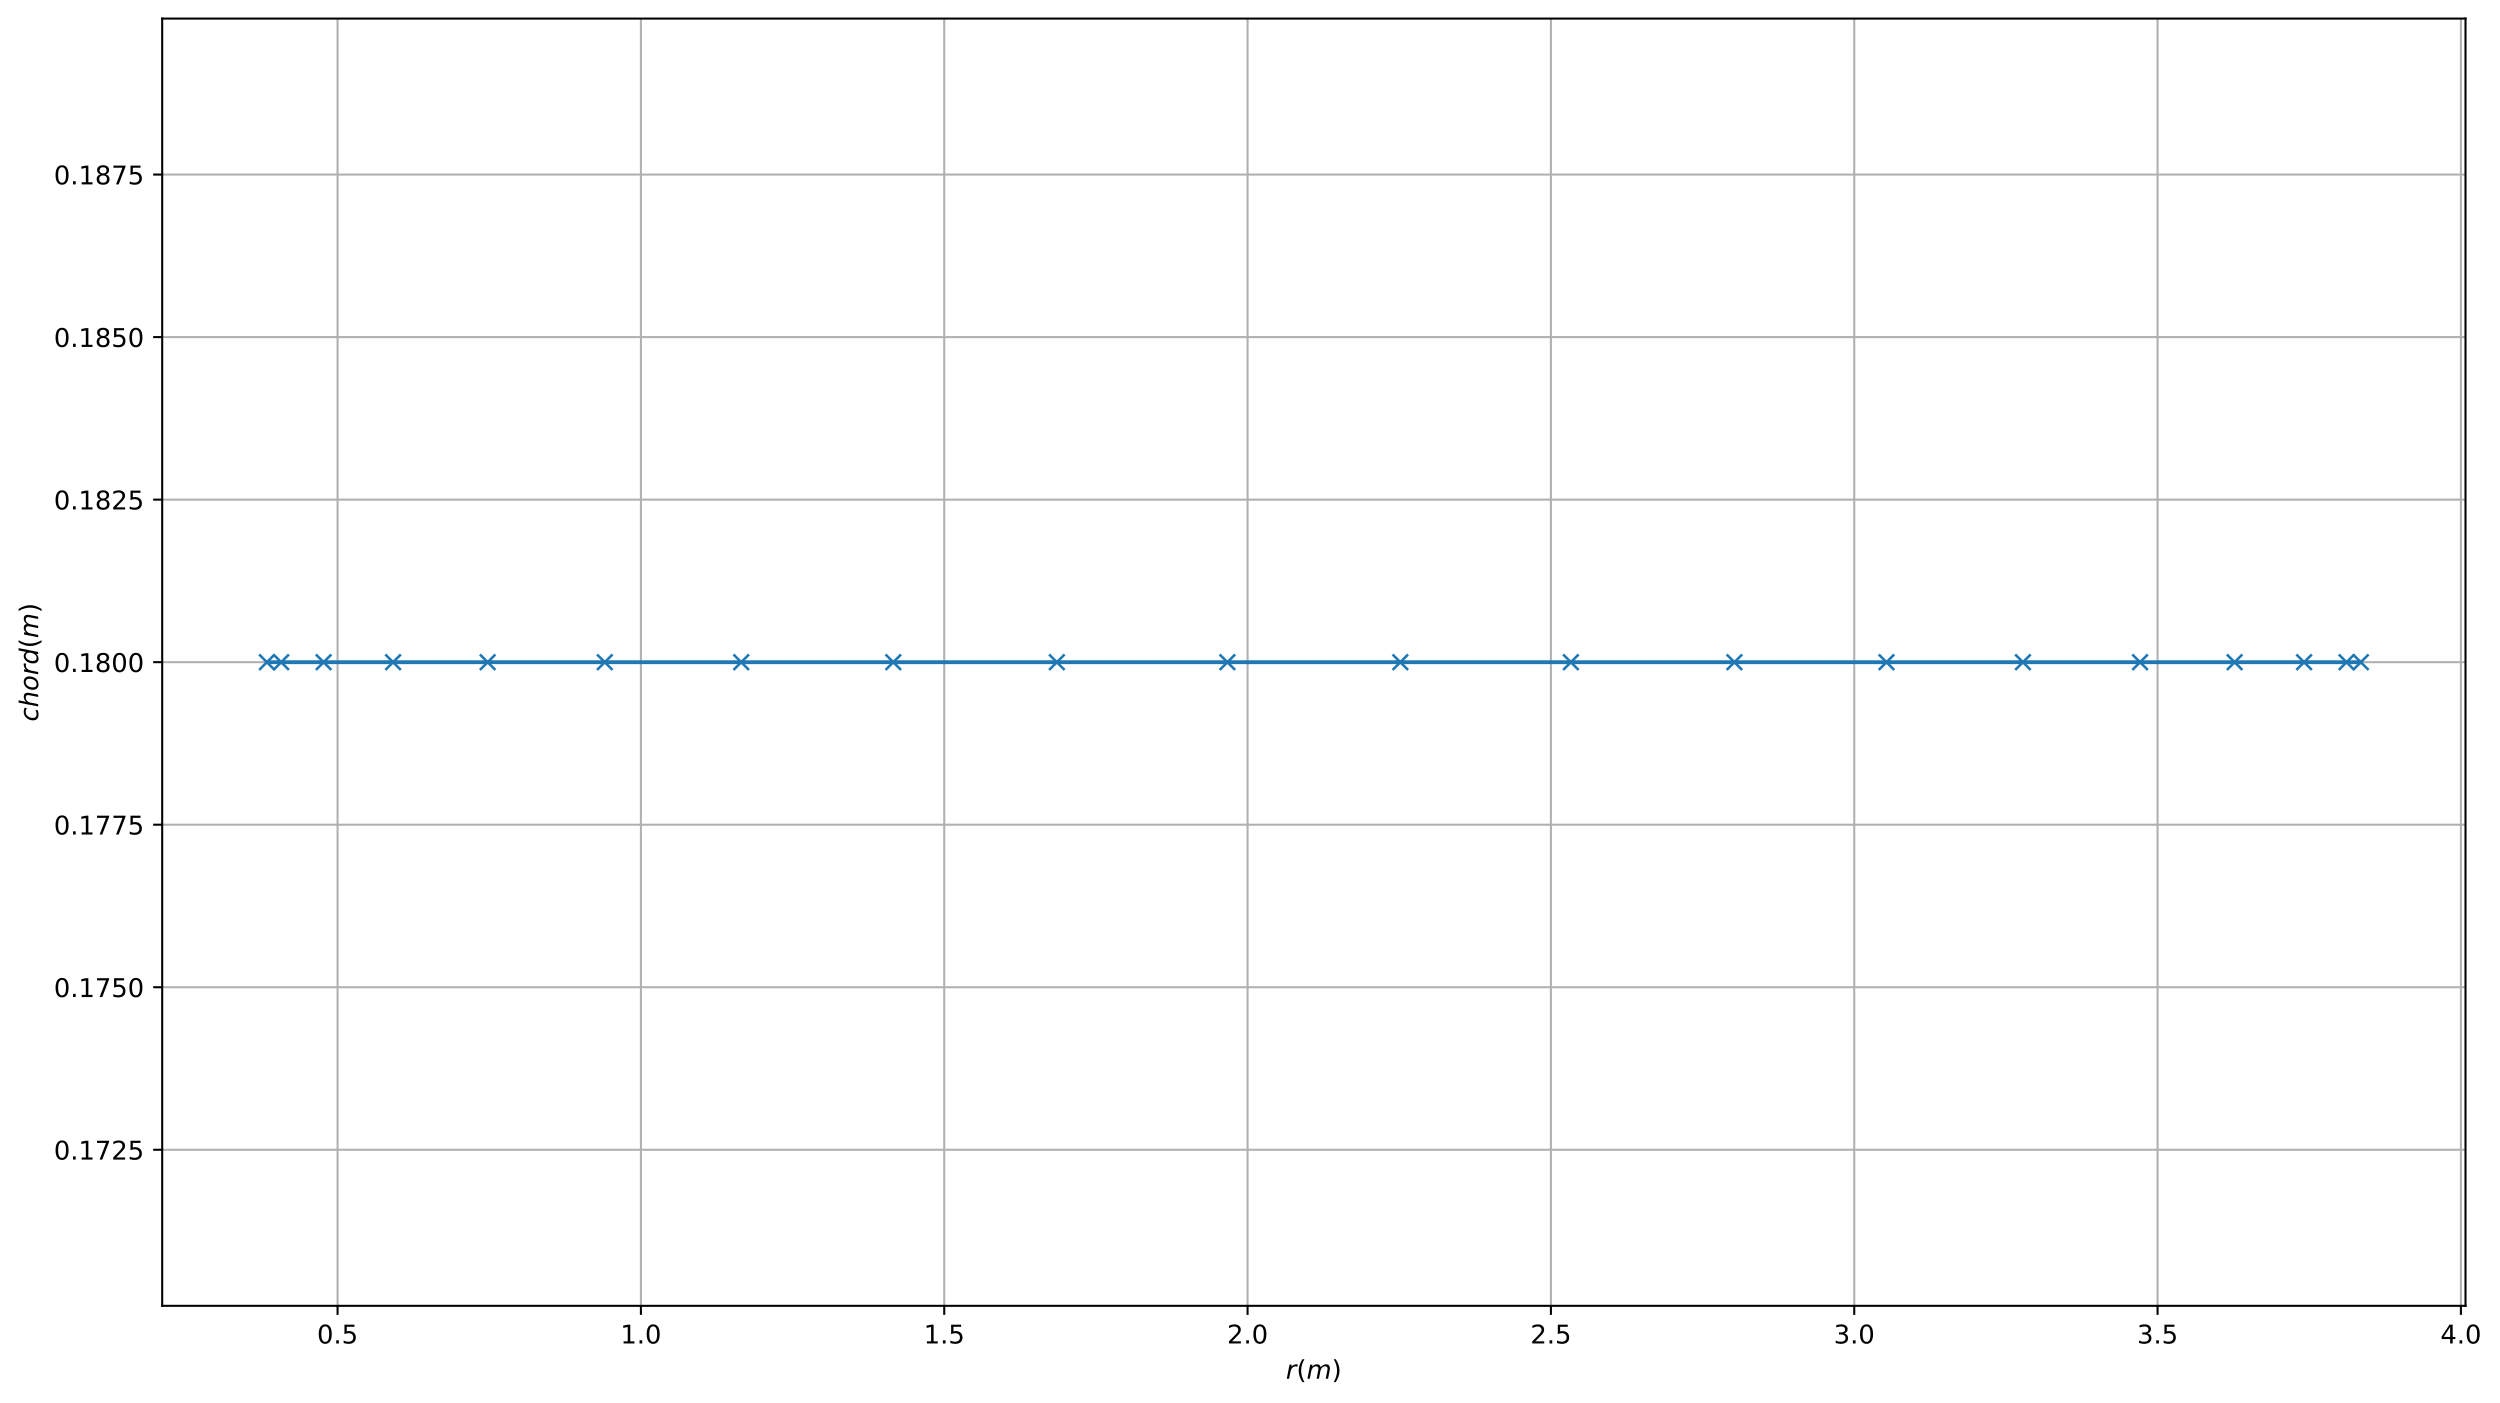
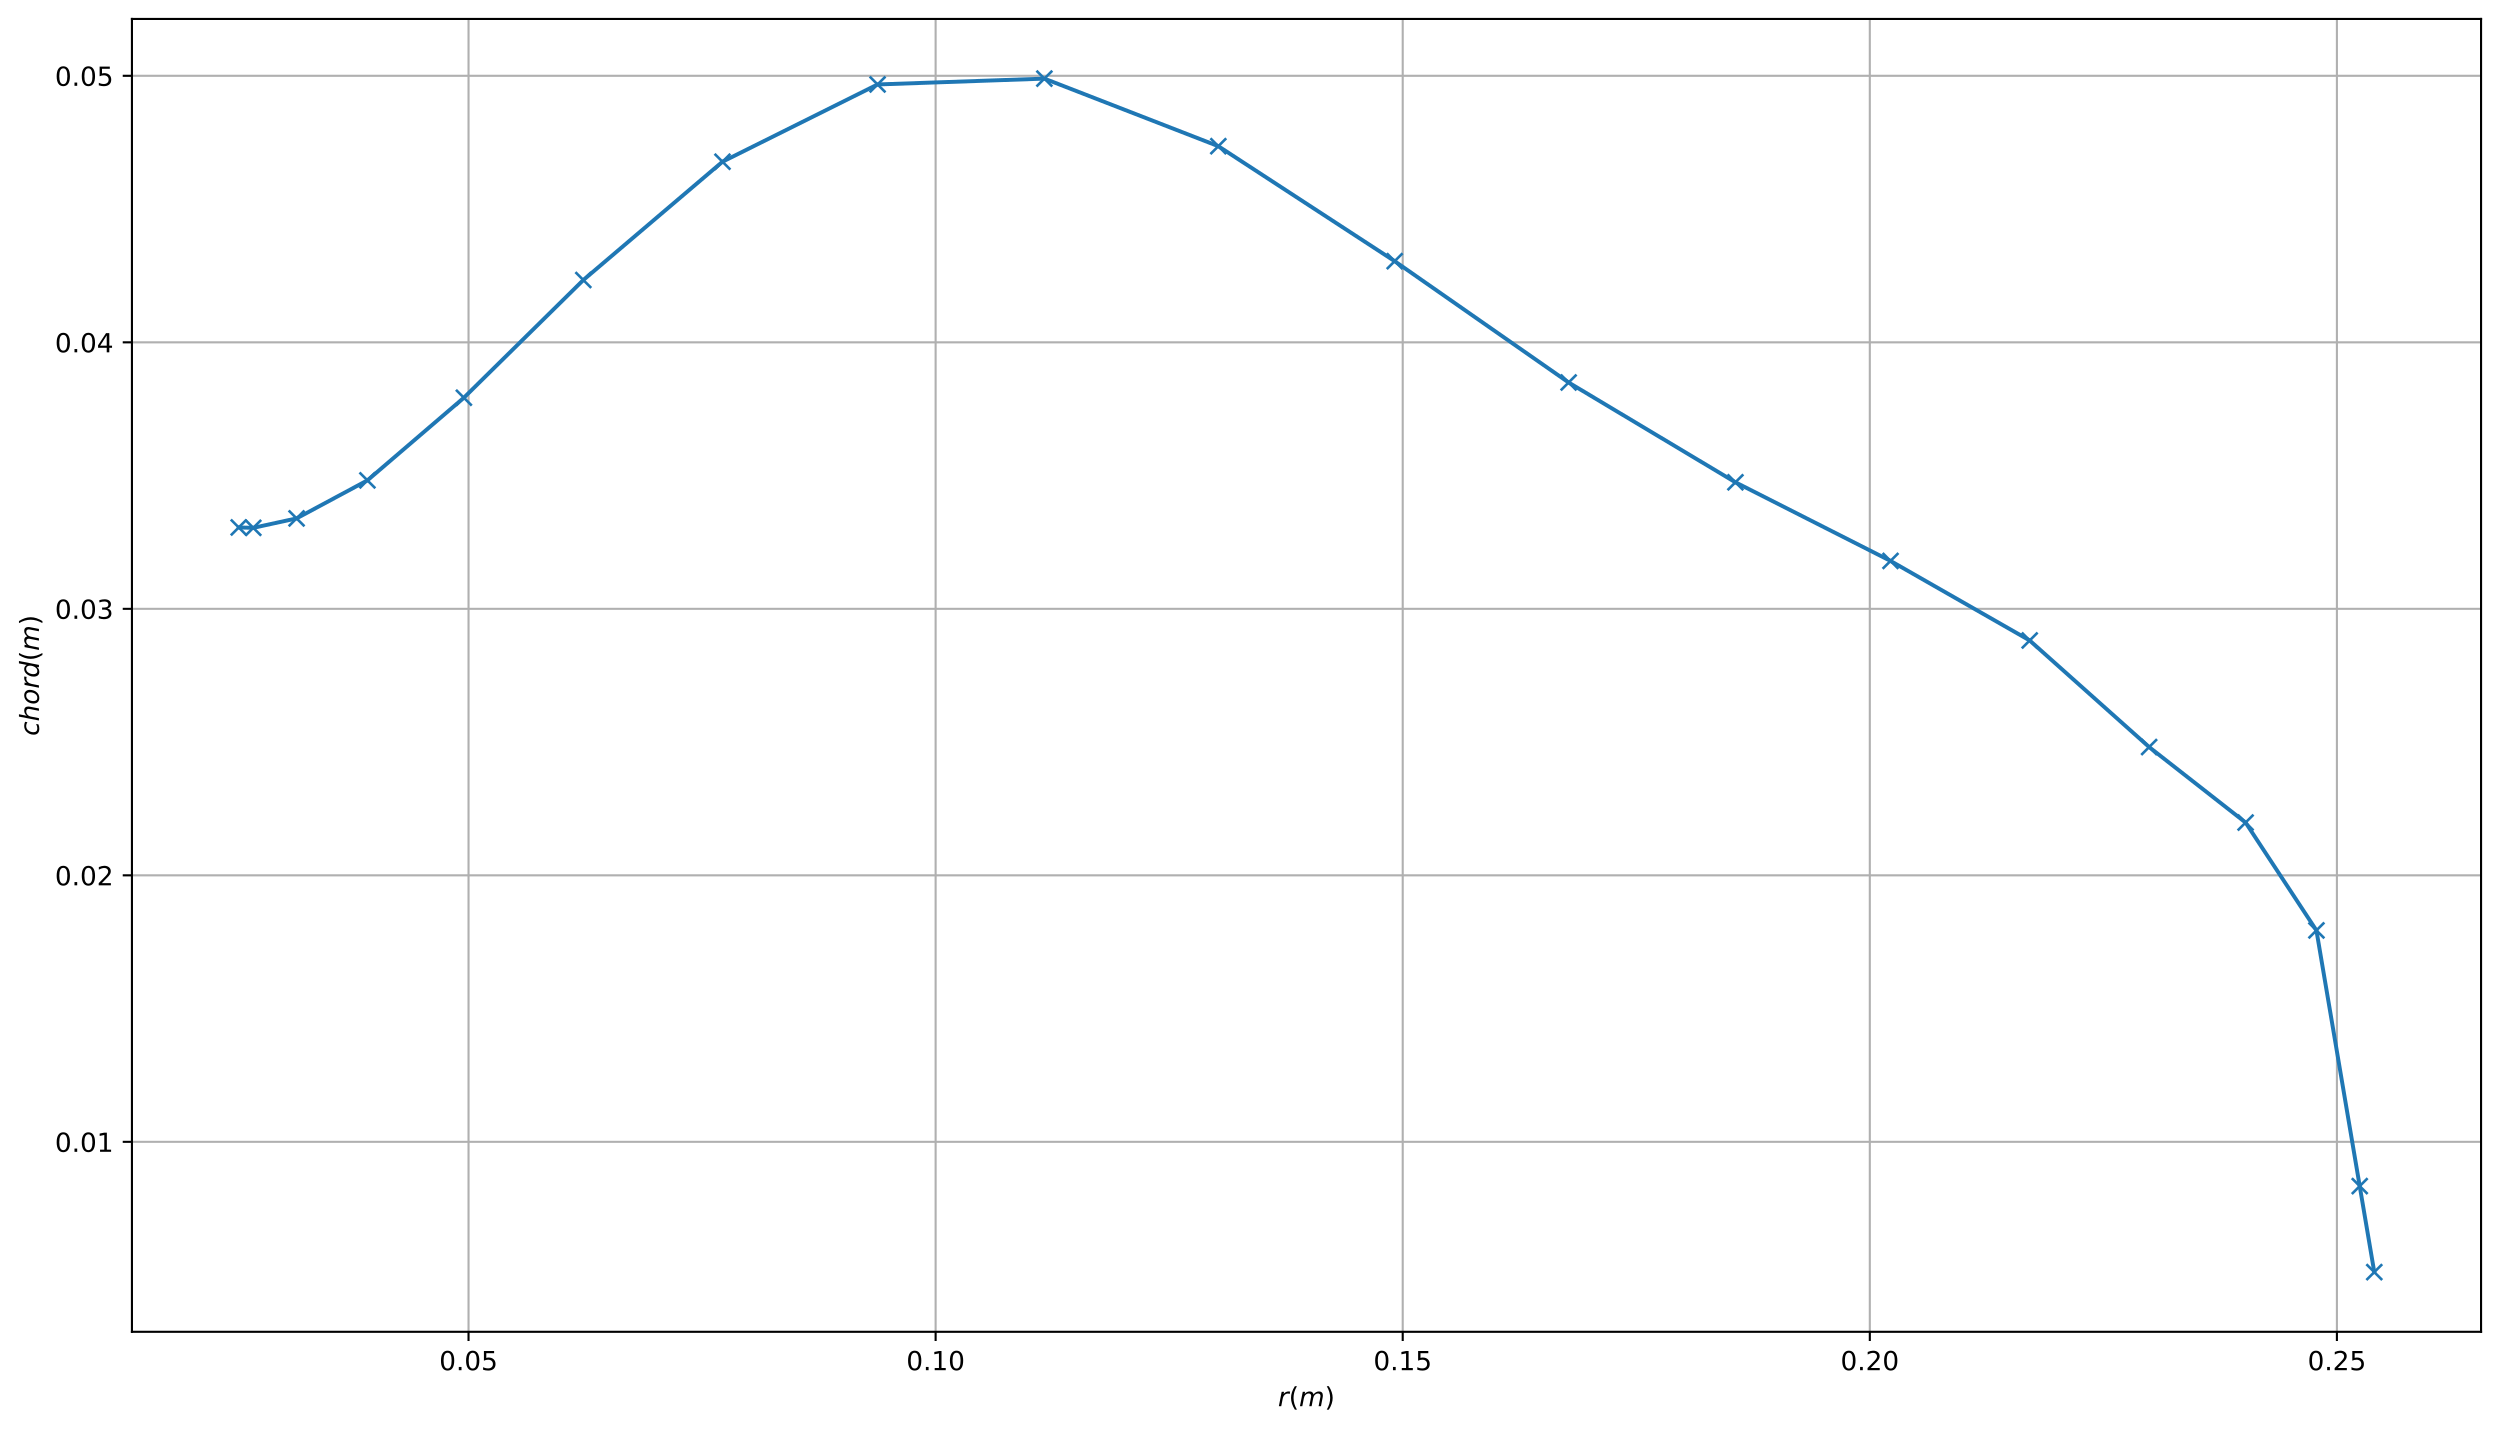
- <svg xmlns="http://www.w3.org/2000/svg" xmlns:xlink="http://www.w3.org/1999/xlink" width="969.039pt" height="543.716pt" viewBox="0 0 969.039 543.716" version="1.1">
+ <svg xmlns="http://www.w3.org/2000/svg" xmlns:xlink="http://www.w3.org/1999/xlink" width="950.144pt" height="543.716pt" viewBox="0 0 950.144 543.716" version="1.1">
  <defs>
    <style type="text/css">*{stroke-linejoin: round; stroke-linecap: butt}</style>
  </defs>
  <g id="figure_1">
    <g id="patch_1">
-       <path d="M 0 543.716  L 969.039 543.716  L 969.039 0  L 0 0  L 0 543.716  z " style="fill: none" />
+       <path d="M 0 543.716  L 950.144 543.716  L 950.144 0  L 0 0  L 0 543.716  z " style="fill: none" />
    </g>
    <g id="axes_1">
      <g id="patch_2">
-         <path d="M 62.869 506.16  L 955.669 506.16  L 955.669 7.2  L 62.869 7.2  L 62.869 506.16  z " style="fill: none" />
+         <path d="M 50.144 506.16  L 942.944 506.16  L 942.944 7.2  L 50.144 7.2  L 50.144 506.16  z " style="fill: none" />
      </g>
      <g id="matplotlib.axis_1">
        <g id="xtick_1">
          <g id="line2d_1">
-             <path d="M 130.846 506.16  L 130.846 7.2  " clip-path="url(#p8b459dd934)" style="fill: none; stroke: #b0b0b0; stroke-width: 0.8; stroke-linecap: square" />
+             <path d="M 178.067 506.16  L 178.067 7.2  " clip-path="url(#pe68f06fa20)" style="fill: none; stroke: #b0b0b0; stroke-width: 0.8; stroke-linecap: square" />
          </g>
          <g id="line2d_2">
            <defs>
-               <path id="mb1d8dfd2b3" d="M 0 0  L 0 3.5  " style="stroke: #000000; stroke-width: 0.8" />
-             </defs>
-             <g>
-               <use xlink:href="#mb1d8dfd2b3" x="130.846" y="506.16" style="stroke: #000000; stroke-width: 0.8" />
+               <path id="m389a99dc45" d="M 0 0  L 0 3.5  " style="stroke: #000000; stroke-width: 0.8" />
+             </defs>
+             <g>
+               <use xlink:href="#m389a99dc45" x="178.067" y="506.16" style="stroke: #000000; stroke-width: 0.8" />
            </g>
          </g>
          <g id="text_1">
-             <g transform="translate(122.8945 520.7584) scale(0.1 -0.1)">
+             <g transform="translate(166.9342 520.7584) scale(0.1 -0.1)">
              <defs>
                <path id="DejaVuSans-30" d="M 2034 4250  Q 1547 4250 1301 3770  Q 1056 3291 1056 2328  Q 1056 1369 1301 889  Q 1547 409 2034 409  Q 2525 409 2770 889  Q 3016 1369 3016 2328  Q 3016 3291 2770 3770  Q 2525 4250 2034 4250  z M 2034 4750  Q 2819 4750 3233 4129  Q 3647 3509 3647 2328  Q 3647 1150 3233 529  Q 2819 -91 2034 -91  Q 1250 -91 836 529  Q 422 1150 422 2328  Q 422 3509 836 4129  Q 1250 4750 2034 4750  z " transform="scale(0.015625)" />
                <path id="DejaVuSans-2e" d="M 684 794  L 1344 794  L 1344 0  L 684 0  L 684 794  z " transform="scale(0.015625)" />
                <path id="DejaVuSans-35" d="M 691 4666  L 3169 4666  L 3169 4134  L 1269 4134  L 1269 2991  Q 1406 3038 1543 3061  Q 1681 3084 1819 3084  Q 2600 3084 3056 2656  Q 3513 2228 3513 1497  Q 3513 744 3044 326  Q 2575 -91 1722 -91  Q 1428 -91 1123 -41  Q 819 9 494 109  L 494 744  Q 775 591 1075 516  Q 1375 441 1709 441  Q 2250 441 2565 725  Q 2881 1009 2881 1497  Q 2881 1984 2565 2268  Q 2250 2553 1709 2553  Q 1456 2553 1204 2497  Q 953 2441 691 2322  L 691 4666  z " transform="scale(0.015625)" />
              </defs>
              <use xlink:href="#DejaVuSans-30" />
              <use xlink:href="#DejaVuSans-2e" transform="translate(63.62305 0)" />
-               <use xlink:href="#DejaVuSans-35" transform="translate(95.41016 0)" />
+               <use xlink:href="#DejaVuSans-30" transform="translate(95.41016 0)" />
+               <use xlink:href="#DejaVuSans-35" transform="translate(159.0332 0)" />
            </g>
          </g>
        </g>
        <g id="xtick_2">
          <g id="line2d_3">
-             <path d="M 248.423 506.16  L 248.423 7.2  " clip-path="url(#p8b459dd934)" style="fill: none; stroke: #b0b0b0; stroke-width: 0.8; stroke-linecap: square" />
+             <path d="M 355.59 506.16  L 355.59 7.2  " clip-path="url(#pe68f06fa20)" style="fill: none; stroke: #b0b0b0; stroke-width: 0.8; stroke-linecap: square" />
          </g>
          <g id="line2d_4">
            <g>
-               <use xlink:href="#mb1d8dfd2b3" x="248.423" y="506.16" style="stroke: #000000; stroke-width: 0.8" />
+               <use xlink:href="#m389a99dc45" x="355.59" y="506.16" style="stroke: #000000; stroke-width: 0.8" />
            </g>
          </g>
          <g id="text_2">
-             <g transform="translate(240.4719 520.7584) scale(0.1 -0.1)">
+             <g transform="translate(344.4575 520.7584) scale(0.1 -0.1)">
              <defs>
                <path id="DejaVuSans-31" d="M 794 531  L 1825 531  L 1825 4091  L 703 3866  L 703 4441  L 1819 4666  L 2450 4666  L 2450 531  L 3481 531  L 3481 0  L 794 0  L 794 531  z " transform="scale(0.015625)" />
              </defs>
-               <use xlink:href="#DejaVuSans-31" />
-               <use xlink:href="#DejaVuSans-2e" transform="translate(63.62305 0)" />
-               <use xlink:href="#DejaVuSans-30" transform="translate(95.41016 0)" />
+               <use xlink:href="#DejaVuSans-30" />
+               <use xlink:href="#DejaVuSans-2e" transform="translate(63.62305 0)" />
+               <use xlink:href="#DejaVuSans-31" transform="translate(95.41016 0)" />
+               <use xlink:href="#DejaVuSans-30" transform="translate(159.0332 0)" />
            </g>
          </g>
        </g>
        <g id="xtick_3">
          <g id="line2d_5">
-             <path d="M 366.001 506.16  L 366.001 7.2  " clip-path="url(#p8b459dd934)" style="fill: none; stroke: #b0b0b0; stroke-width: 0.8; stroke-linecap: square" />
+             <path d="M 533.114 506.16  L 533.114 7.2  " clip-path="url(#pe68f06fa20)" style="fill: none; stroke: #b0b0b0; stroke-width: 0.8; stroke-linecap: square" />
          </g>
          <g id="line2d_6">
            <g>
-               <use xlink:href="#mb1d8dfd2b3" x="366.001" y="506.16" style="stroke: #000000; stroke-width: 0.8" />
+               <use xlink:href="#m389a99dc45" x="533.114" y="506.16" style="stroke: #000000; stroke-width: 0.8" />
            </g>
          </g>
          <g id="text_3">
-             <g transform="translate(358.0492 520.7584) scale(0.1 -0.1)">
-               <use xlink:href="#DejaVuSans-31" />
-               <use xlink:href="#DejaVuSans-2e" transform="translate(63.62305 0)" />
-               <use xlink:href="#DejaVuSans-35" transform="translate(95.41016 0)" />
+             <g transform="translate(521.9807 520.7584) scale(0.1 -0.1)">
+               <use xlink:href="#DejaVuSans-30" />
+               <use xlink:href="#DejaVuSans-2e" transform="translate(63.62305 0)" />
+               <use xlink:href="#DejaVuSans-31" transform="translate(95.41016 0)" />
+               <use xlink:href="#DejaVuSans-35" transform="translate(159.0332 0)" />
            </g>
          </g>
        </g>
        <g id="xtick_4">
          <g id="line2d_7">
-             <path d="M 483.578 506.16  L 483.578 7.2  " clip-path="url(#p8b459dd934)" style="fill: none; stroke: #b0b0b0; stroke-width: 0.8; stroke-linecap: square" />
+             <path d="M 710.637 506.16  L 710.637 7.2  " clip-path="url(#pe68f06fa20)" style="fill: none; stroke: #b0b0b0; stroke-width: 0.8; stroke-linecap: square" />
          </g>
          <g id="line2d_8">
            <g>
-               <use xlink:href="#mb1d8dfd2b3" x="483.578" y="506.16" style="stroke: #000000; stroke-width: 0.8" />
+               <use xlink:href="#m389a99dc45" x="710.637" y="506.16" style="stroke: #000000; stroke-width: 0.8" />
            </g>
          </g>
          <g id="text_4">
-             <g transform="translate(475.6265 520.7584) scale(0.1 -0.1)">
+             <g transform="translate(699.504 520.7584) scale(0.1 -0.1)">
              <defs>
                <path id="DejaVuSans-32" d="M 1228 531  L 3431 531  L 3431 0  L 469 0  L 469 531  Q 828 903 1448 1529  Q 2069 2156 2228 2338  Q 2531 2678 2651 2914  Q 2772 3150 2772 3378  Q 2772 3750 2511 3984  Q 2250 4219 1831 4219  Q 1534 4219 1204 4116  Q 875 4013 500 3803  L 500 4441  Q 881 4594 1212 4672  Q 1544 4750 1819 4750  Q 2544 4750 2975 4387  Q 3406 4025 3406 3419  Q 3406 3131 3298 2873  Q 3191 2616 2906 2266  Q 2828 2175 2409 1742  Q 1991 1309 1228 531  z " transform="scale(0.015625)" />
              </defs>
-               <use xlink:href="#DejaVuSans-32" />
-               <use xlink:href="#DejaVuSans-2e" transform="translate(63.62305 0)" />
-               <use xlink:href="#DejaVuSans-30" transform="translate(95.41016 0)" />
+               <use xlink:href="#DejaVuSans-30" />
+               <use xlink:href="#DejaVuSans-2e" transform="translate(63.62305 0)" />
+               <use xlink:href="#DejaVuSans-32" transform="translate(95.41016 0)" />
+               <use xlink:href="#DejaVuSans-30" transform="translate(159.0332 0)" />
            </g>
          </g>
        </g>
        <g id="xtick_5">
          <g id="line2d_9">
-             <path d="M 601.155 506.16  L 601.155 7.2  " clip-path="url(#p8b459dd934)" style="fill: none; stroke: #b0b0b0; stroke-width: 0.8; stroke-linecap: square" />
+             <path d="M 888.16 506.16  L 888.16 7.2  " clip-path="url(#pe68f06fa20)" style="fill: none; stroke: #b0b0b0; stroke-width: 0.8; stroke-linecap: square" />
          </g>
          <g id="line2d_10">
            <g>
-               <use xlink:href="#mb1d8dfd2b3" x="601.155" y="506.16" style="stroke: #000000; stroke-width: 0.8" />
+               <use xlink:href="#m389a99dc45" x="888.16" y="506.16" style="stroke: #000000; stroke-width: 0.8" />
            </g>
          </g>
          <g id="text_5">
-             <g transform="translate(593.2039 520.7584) scale(0.1 -0.1)">
-               <use xlink:href="#DejaVuSans-32" />
-               <use xlink:href="#DejaVuSans-2e" transform="translate(63.62305 0)" />
-               <use xlink:href="#DejaVuSans-35" transform="translate(95.41016 0)" />
-             </g>
-           </g>
-         </g>
-         <g id="xtick_6">
-           <g id="line2d_11">
-             <path d="M 718.733 506.16  L 718.733 7.2  " clip-path="url(#p8b459dd934)" style="fill: none; stroke: #b0b0b0; stroke-width: 0.8; stroke-linecap: square" />
-           </g>
-           <g id="line2d_12">
-             <g>
-               <use xlink:href="#mb1d8dfd2b3" x="718.733" y="506.16" style="stroke: #000000; stroke-width: 0.8" />
-             </g>
-           </g>
-           <g id="text_6">
-             <g transform="translate(710.7812 520.7584) scale(0.1 -0.1)">
-               <defs>
-                 <path id="DejaVuSans-33" d="M 2597 2516  Q 3050 2419 3304 2112  Q 3559 1806 3559 1356  Q 3559 666 3084 287  Q 2609 -91 1734 -91  Q 1441 -91 1130 -33  Q 819 25 488 141  L 488 750  Q 750 597 1062 519  Q 1375 441 1716 441  Q 2309 441 2620 675  Q 2931 909 2931 1356  Q 2931 1769 2642 2001  Q 2353 2234 1838 2234  L 1294 2234  L 1294 2753  L 1863 2753  Q 2328 2753 2575 2939  Q 2822 3125 2822 3475  Q 2822 3834 2567 4026  Q 2313 4219 1838 4219  Q 1578 4219 1281 4162  Q 984 4106 628 3988  L 628 4550  Q 988 4650 1302 4700  Q 1616 4750 1894 4750  Q 2613 4750 3031 4423  Q 3450 4097 3450 3541  Q 3450 3153 3228 2886  Q 3006 2619 2597 2516  z " transform="scale(0.015625)" />
-               </defs>
-               <use xlink:href="#DejaVuSans-33" />
-               <use xlink:href="#DejaVuSans-2e" transform="translate(63.62305 0)" />
-               <use xlink:href="#DejaVuSans-30" transform="translate(95.41016 0)" />
-             </g>
-           </g>
-         </g>
-         <g id="xtick_7">
-           <g id="line2d_13">
-             <path d="M 836.31 506.16  L 836.31 7.2  " clip-path="url(#p8b459dd934)" style="fill: none; stroke: #b0b0b0; stroke-width: 0.8; stroke-linecap: square" />
-           </g>
-           <g id="line2d_14">
-             <g>
-               <use xlink:href="#mb1d8dfd2b3" x="836.31" y="506.16" style="stroke: #000000; stroke-width: 0.8" />
-             </g>
-           </g>
-           <g id="text_7">
-             <g transform="translate(828.3586 520.7584) scale(0.1 -0.1)">
-               <use xlink:href="#DejaVuSans-33" />
-               <use xlink:href="#DejaVuSans-2e" transform="translate(63.62305 0)" />
-               <use xlink:href="#DejaVuSans-35" transform="translate(95.41016 0)" />
-             </g>
-           </g>
-         </g>
-         <g id="xtick_8">
-           <g id="line2d_15">
-             <path d="M 953.887 506.16  L 953.887 7.2  " clip-path="url(#p8b459dd934)" style="fill: none; stroke: #b0b0b0; stroke-width: 0.8; stroke-linecap: square" />
-           </g>
-           <g id="line2d_16">
-             <g>
-               <use xlink:href="#mb1d8dfd2b3" x="953.887" y="506.16" style="stroke: #000000; stroke-width: 0.8" />
-             </g>
-           </g>
-           <g id="text_8">
-             <g transform="translate(945.9359 520.7584) scale(0.1 -0.1)">
-               <defs>
-                 <path id="DejaVuSans-34" d="M 2419 4116  L 825 1625  L 2419 1625  L 2419 4116  z M 2253 4666  L 3047 4666  L 3047 1625  L 3713 1625  L 3713 1100  L 3047 1100  L 3047 0  L 2419 0  L 2419 1100  L 313 1100  L 313 1709  L 2253 4666  z " transform="scale(0.015625)" />
-               </defs>
-               <use xlink:href="#DejaVuSans-34" />
-               <use xlink:href="#DejaVuSans-2e" transform="translate(63.62305 0)" />
-               <use xlink:href="#DejaVuSans-30" transform="translate(95.41016 0)" />
-             </g>
-           </g>
-         </g>
-         <g id="text_9">
-           <g transform="translate(498.4187 534.4366) scale(0.1 -0.1)">
+             <g transform="translate(877.0273 520.7584) scale(0.1 -0.1)">
+               <use xlink:href="#DejaVuSans-30" />
+               <use xlink:href="#DejaVuSans-2e" transform="translate(63.62305 0)" />
+               <use xlink:href="#DejaVuSans-32" transform="translate(95.41016 0)" />
+               <use xlink:href="#DejaVuSans-35" transform="translate(159.0332 0)" />
+             </g>
+           </g>
+         </g>
+         <g id="text_6">
+           <g transform="translate(485.6938 534.4366) scale(0.1 -0.1)">
            <defs>
              <path id="DejaVuSans-Oblique-72" d="M 2853 2969  Q 2766 3016 2653 3041  Q 2541 3066 2413 3066  Q 1953 3066 1609 2717  Q 1266 2369 1153 1784  L 800 0  L 225 0  L 909 3500  L 1484 3500  L 1375 2956  Q 1603 3259 1920 3421  Q 2238 3584 2597 3584  Q 2691 3584 2781 3573  Q 2872 3563 2963 3538  L 2853 2969  z " transform="scale(0.015625)" />
              <path id="DejaVuSans-28" d="M 1984 4856  Q 1566 4138 1362 3434  Q 1159 2731 1159 2009  Q 1159 1288 1364 580  Q 1569 -128 1984 -844  L 1484 -844  Q 1016 -109 783 600  Q 550 1309 550 2009  Q 550 2706 781 3412  Q 1013 4119 1484 4856  L 1984 4856  z " transform="scale(0.015625)" />
              <path id="DejaVuSans-Oblique-6d" d="M 5747 2113  L 5338 0  L 4763 0  L 5166 2094  Q 5191 2228 5203 2325  Q 5216 2422 5216 2491  Q 5216 2772 5059 2928  Q 4903 3084 4622 3084  Q 4203 3084 3875 2770  Q 3547 2456 3450 1953  L 3066 0  L 2491 0  L 2900 2094  Q 2925 2209 2937 2307  Q 2950 2406 2950 2484  Q 2950 2769 2794 2926  Q 2638 3084 2363 3084  Q 1938 3084 1609 2770  Q 1281 2456 1184 1953  L 800 0  L 225 0  L 909 3500  L 1484 3500  L 1375 2956  Q 1609 3263 1923 3423  Q 2238 3584 2597 3584  Q 2978 3584 3223 3384  Q 3469 3184 3519 2828  Q 3781 3197 4126 3390  Q 4472 3584 4856 3584  Q 5306 3584 5551 3325  Q 5797 3066 5797 2591  Q 5797 2488 5784 2364  Q 5772 2241 5747 2113  z " transform="scale(0.015625)" />
              <path id="DejaVuSans-29" d="M 513 4856  L 1013 4856  Q 1481 4119 1714 3412  Q 1947 2706 1947 2009  Q 1947 1309 1714 600  Q 1481 -109 1013 -844  L 513 -844  Q 928 -128 1133 580  Q 1338 1288 1338 2009  Q 1338 2731 1133 3434  Q 928 4138 513 4856  z " transform="scale(0.015625)" />
            </defs>
            <use xlink:href="#DejaVuSans-Oblique-72" transform="translate(0 0.125)" />
            <use xlink:href="#DejaVuSans-28" transform="translate(41.11328 0.125)" />
            <use xlink:href="#DejaVuSans-Oblique-6d" transform="translate(80.12695 0.125)" />
            <use xlink:href="#DejaVuSans-29" transform="translate(177.5391 0.125)" />
          </g>
        </g>
      </g>
      <g id="matplotlib.axis_2">
        <g id="ytick_1">
+           <g id="line2d_11">
+             <path d="M 50.144 433.961  L 942.944 433.961  " clip-path="url(#pe68f06fa20)" style="fill: none; stroke: #b0b0b0; stroke-width: 0.8; stroke-linecap: square" />
+           </g>
+           <g id="line2d_12">
+             <defs>
+               <path id="me338a422ed" d="M 0 0  L -3.5 0  " style="stroke: #000000; stroke-width: 0.8" />
+             </defs>
+             <g>
+               <use xlink:href="#me338a422ed" x="50.144" y="433.961" style="stroke: #000000; stroke-width: 0.8" />
+             </g>
+           </g>
+           <g id="text_7">
+             <g transform="translate(20.87813 437.7602) scale(0.1 -0.1)">
+               <use xlink:href="#DejaVuSans-30" />
+               <use xlink:href="#DejaVuSans-2e" transform="translate(63.62305 0)" />
+               <use xlink:href="#DejaVuSans-30" transform="translate(95.41016 0)" />
+               <use xlink:href="#DejaVuSans-31" transform="translate(159.0332 0)" />
+             </g>
+           </g>
+         </g>
+         <g id="ytick_2">
+           <g id="line2d_13">
+             <path d="M 50.144 332.674  L 942.944 332.674  " clip-path="url(#pe68f06fa20)" style="fill: none; stroke: #b0b0b0; stroke-width: 0.8; stroke-linecap: square" />
+           </g>
+           <g id="line2d_14">
+             <g>
+               <use xlink:href="#me338a422ed" x="50.144" y="332.674" style="stroke: #000000; stroke-width: 0.8" />
+             </g>
+           </g>
+           <g id="text_8">
+             <g transform="translate(20.87813 336.4737) scale(0.1 -0.1)">
+               <use xlink:href="#DejaVuSans-30" />
+               <use xlink:href="#DejaVuSans-2e" transform="translate(63.62305 0)" />
+               <use xlink:href="#DejaVuSans-30" transform="translate(95.41016 0)" />
+               <use xlink:href="#DejaVuSans-32" transform="translate(159.0332 0)" />
+             </g>
+           </g>
+         </g>
+         <g id="ytick_3">
+           <g id="line2d_15">
+             <path d="M 50.144 231.388  L 942.944 231.388  " clip-path="url(#pe68f06fa20)" style="fill: none; stroke: #b0b0b0; stroke-width: 0.8; stroke-linecap: square" />
+           </g>
+           <g id="line2d_16">
+             <g>
+               <use xlink:href="#me338a422ed" x="50.144" y="231.388" style="stroke: #000000; stroke-width: 0.8" />
+             </g>
+           </g>
+           <g id="text_9">
+             <g transform="translate(20.87813 235.1872) scale(0.1 -0.1)">
+               <defs>
+                 <path id="DejaVuSans-33" d="M 2597 2516  Q 3050 2419 3304 2112  Q 3559 1806 3559 1356  Q 3559 666 3084 287  Q 2609 -91 1734 -91  Q 1441 -91 1130 -33  Q 819 25 488 141  L 488 750  Q 750 597 1062 519  Q 1375 441 1716 441  Q 2309 441 2620 675  Q 2931 909 2931 1356  Q 2931 1769 2642 2001  Q 2353 2234 1838 2234  L 1294 2234  L 1294 2753  L 1863 2753  Q 2328 2753 2575 2939  Q 2822 3125 2822 3475  Q 2822 3834 2567 4026  Q 2313 4219 1838 4219  Q 1578 4219 1281 4162  Q 984 4106 628 3988  L 628 4550  Q 988 4650 1302 4700  Q 1616 4750 1894 4750  Q 2613 4750 3031 4423  Q 3450 4097 3450 3541  Q 3450 3153 3228 2886  Q 3006 2619 2597 2516  z " transform="scale(0.015625)" />
+               </defs>
+               <use xlink:href="#DejaVuSans-30" />
+               <use xlink:href="#DejaVuSans-2e" transform="translate(63.62305 0)" />
+               <use xlink:href="#DejaVuSans-30" transform="translate(95.41016 0)" />
+               <use xlink:href="#DejaVuSans-33" transform="translate(159.0332 0)" />
+             </g>
+           </g>
+         </g>
+         <g id="ytick_4">
          <g id="line2d_17">
-             <path d="M 62.869 445.669  L 955.669 445.669  " clip-path="url(#p8b459dd934)" style="fill: none; stroke: #b0b0b0; stroke-width: 0.8; stroke-linecap: square" />
+             <path d="M 50.144 130.101  L 942.944 130.101  " clip-path="url(#pe68f06fa20)" style="fill: none; stroke: #b0b0b0; stroke-width: 0.8; stroke-linecap: square" />
          </g>
          <g id="line2d_18">
-             <defs>
-               <path id="m44a1162e24" d="M 0 0  L -3.5 0  " style="stroke: #000000; stroke-width: 0.8" />
-             </defs>
-             <g>
-               <use xlink:href="#m44a1162e24" x="62.869" y="445.669" style="stroke: #000000; stroke-width: 0.8" />
+             <g>
+               <use xlink:href="#me338a422ed" x="50.144" y="130.101" style="stroke: #000000; stroke-width: 0.8" />
            </g>
          </g>
          <g id="text_10">
-             <g transform="translate(20.87813 449.4686) scale(0.1 -0.1)">
-               <defs>
-                 <path id="DejaVuSans-37" d="M 525 4666  L 3525 4666  L 3525 4397  L 1831 0  L 1172 0  L 2766 4134  L 525 4134  L 525 4666  z " transform="scale(0.015625)" />
-               </defs>
-               <use xlink:href="#DejaVuSans-30" />
-               <use xlink:href="#DejaVuSans-2e" transform="translate(63.62305 0)" />
-               <use xlink:href="#DejaVuSans-31" transform="translate(95.41016 0)" />
-               <use xlink:href="#DejaVuSans-37" transform="translate(159.0332 0)" />
-               <use xlink:href="#DejaVuSans-32" transform="translate(222.6562 0)" />
-               <use xlink:href="#DejaVuSans-35" transform="translate(286.2793 0)" />
-             </g>
-           </g>
-         </g>
-         <g id="ytick_2">
+             <g transform="translate(20.87813 133.9006) scale(0.1 -0.1)">
+               <defs>
+                 <path id="DejaVuSans-34" d="M 2419 4116  L 825 1625  L 2419 1625  L 2419 4116  z M 2253 4666  L 3047 4666  L 3047 1625  L 3713 1625  L 3713 1100  L 3047 1100  L 3047 0  L 2419 0  L 2419 1100  L 313 1100  L 313 1709  L 2253 4666  z " transform="scale(0.015625)" />
+               </defs>
+               <use xlink:href="#DejaVuSans-30" />
+               <use xlink:href="#DejaVuSans-2e" transform="translate(63.62305 0)" />
+               <use xlink:href="#DejaVuSans-30" transform="translate(95.41016 0)" />
+               <use xlink:href="#DejaVuSans-34" transform="translate(159.0332 0)" />
+             </g>
+           </g>
+         </g>
+         <g id="ytick_5">
          <g id="line2d_19">
-             <path d="M 62.869 382.669  L 955.669 382.669  " clip-path="url(#p8b459dd934)" style="fill: none; stroke: #b0b0b0; stroke-width: 0.8; stroke-linecap: square" />
+             <path d="M 50.144 28.815  L 942.944 28.815  " clip-path="url(#pe68f06fa20)" style="fill: none; stroke: #b0b0b0; stroke-width: 0.8; stroke-linecap: square" />
          </g>
          <g id="line2d_20">
            <g>
-               <use xlink:href="#m44a1162e24" x="62.869" y="382.669" style="stroke: #000000; stroke-width: 0.8" />
+               <use xlink:href="#me338a422ed" x="50.144" y="28.815" style="stroke: #000000; stroke-width: 0.8" />
            </g>
          </g>
          <g id="text_11">
-             <g transform="translate(20.87813 386.4684) scale(0.1 -0.1)">
-               <use xlink:href="#DejaVuSans-30" />
-               <use xlink:href="#DejaVuSans-2e" transform="translate(63.62305 0)" />
-               <use xlink:href="#DejaVuSans-31" transform="translate(95.41016 0)" />
-               <use xlink:href="#DejaVuSans-37" transform="translate(159.0332 0)" />
-               <use xlink:href="#DejaVuSans-35" transform="translate(222.6562 0)" />
-               <use xlink:href="#DejaVuSans-30" transform="translate(286.2793 0)" />
-             </g>
-           </g>
-         </g>
-         <g id="ytick_3">
-           <g id="line2d_21">
-             <path d="M 62.869 319.669  L 955.669 319.669  " clip-path="url(#p8b459dd934)" style="fill: none; stroke: #b0b0b0; stroke-width: 0.8; stroke-linecap: square" />
-           </g>
-           <g id="line2d_22">
-             <g>
-               <use xlink:href="#m44a1162e24" x="62.869" y="319.669" style="stroke: #000000; stroke-width: 0.8" />
-             </g>
-           </g>
-           <g id="text_12">
-             <g transform="translate(20.87813 323.4683) scale(0.1 -0.1)">
-               <use xlink:href="#DejaVuSans-30" />
-               <use xlink:href="#DejaVuSans-2e" transform="translate(63.62305 0)" />
-               <use xlink:href="#DejaVuSans-31" transform="translate(95.41016 0)" />
-               <use xlink:href="#DejaVuSans-37" transform="translate(159.0332 0)" />
-               <use xlink:href="#DejaVuSans-37" transform="translate(222.6562 0)" />
-               <use xlink:href="#DejaVuSans-35" transform="translate(286.2793 0)" />
-             </g>
-           </g>
-         </g>
-         <g id="ytick_4">
-           <g id="line2d_23">
-             <path d="M 62.869 256.669  L 955.669 256.669  " clip-path="url(#p8b459dd934)" style="fill: none; stroke: #b0b0b0; stroke-width: 0.8; stroke-linecap: square" />
-           </g>
-           <g id="line2d_24">
-             <g>
-               <use xlink:href="#m44a1162e24" x="62.869" y="256.669" style="stroke: #000000; stroke-width: 0.8" />
-             </g>
-           </g>
-           <g id="text_13">
-             <g transform="translate(20.87813 260.4681) scale(0.1 -0.1)">
-               <defs>
-                 <path id="DejaVuSans-38" d="M 2034 2216  Q 1584 2216 1326 1975  Q 1069 1734 1069 1313  Q 1069 891 1326 650  Q 1584 409 2034 409  Q 2484 409 2743 651  Q 3003 894 3003 1313  Q 3003 1734 2745 1975  Q 2488 2216 2034 2216  z M 1403 2484  Q 997 2584 770 2862  Q 544 3141 544 3541  Q 544 4100 942 4425  Q 1341 4750 2034 4750  Q 2731 4750 3128 4425  Q 3525 4100 3525 3541  Q 3525 3141 3298 2862  Q 3072 2584 2669 2484  Q 3125 2378 3379 2068  Q 3634 1759 3634 1313  Q 3634 634 3220 271  Q 2806 -91 2034 -91  Q 1263 -91 848 271  Q 434 634 434 1313  Q 434 1759 690 2068  Q 947 2378 1403 2484  z M 1172 3481  Q 1172 3119 1398 2916  Q 1625 2713 2034 2713  Q 2441 2713 2670 2916  Q 2900 3119 2900 3481  Q 2900 3844 2670 4047  Q 2441 4250 2034 4250  Q 1625 4250 1398 4047  Q 1172 3844 1172 3481  z " transform="scale(0.015625)" />
-               </defs>
-               <use xlink:href="#DejaVuSans-30" />
-               <use xlink:href="#DejaVuSans-2e" transform="translate(63.62305 0)" />
-               <use xlink:href="#DejaVuSans-31" transform="translate(95.41016 0)" />
-               <use xlink:href="#DejaVuSans-38" transform="translate(159.0332 0)" />
-               <use xlink:href="#DejaVuSans-30" transform="translate(222.6562 0)" />
-               <use xlink:href="#DejaVuSans-30" transform="translate(286.2793 0)" />
-             </g>
-           </g>
-         </g>
-         <g id="ytick_5">
-           <g id="line2d_25">
-             <path d="M 62.869 193.669  L 955.669 193.669  " clip-path="url(#p8b459dd934)" style="fill: none; stroke: #b0b0b0; stroke-width: 0.8; stroke-linecap: square" />
-           </g>
-           <g id="line2d_26">
-             <g>
-               <use xlink:href="#m44a1162e24" x="62.869" y="193.669" style="stroke: #000000; stroke-width: 0.8" />
-             </g>
-           </g>
-           <g id="text_14">
-             <g transform="translate(20.87813 197.468) scale(0.1 -0.1)">
-               <use xlink:href="#DejaVuSans-30" />
-               <use xlink:href="#DejaVuSans-2e" transform="translate(63.62305 0)" />
-               <use xlink:href="#DejaVuSans-31" transform="translate(95.41016 0)" />
-               <use xlink:href="#DejaVuSans-38" transform="translate(159.0332 0)" />
-               <use xlink:href="#DejaVuSans-32" transform="translate(222.6562 0)" />
-               <use xlink:href="#DejaVuSans-35" transform="translate(286.2793 0)" />
-             </g>
-           </g>
-         </g>
-         <g id="ytick_6">
-           <g id="line2d_27">
-             <path d="M 62.869 130.669  L 955.669 130.669  " clip-path="url(#p8b459dd934)" style="fill: none; stroke: #b0b0b0; stroke-width: 0.8; stroke-linecap: square" />
-           </g>
-           <g id="line2d_28">
-             <g>
-               <use xlink:href="#m44a1162e24" x="62.869" y="130.669" style="stroke: #000000; stroke-width: 0.8" />
-             </g>
-           </g>
-           <g id="text_15">
-             <g transform="translate(20.87813 134.4678) scale(0.1 -0.1)">
-               <use xlink:href="#DejaVuSans-30" />
-               <use xlink:href="#DejaVuSans-2e" transform="translate(63.62305 0)" />
-               <use xlink:href="#DejaVuSans-31" transform="translate(95.41016 0)" />
-               <use xlink:href="#DejaVuSans-38" transform="translate(159.0332 0)" />
-               <use xlink:href="#DejaVuSans-35" transform="translate(222.6562 0)" />
-               <use xlink:href="#DejaVuSans-30" transform="translate(286.2793 0)" />
-             </g>
-           </g>
-         </g>
-         <g id="ytick_7">
-           <g id="line2d_29">
-             <path d="M 62.869 67.668  L 955.669 67.668  " clip-path="url(#p8b459dd934)" style="fill: none; stroke: #b0b0b0; stroke-width: 0.8; stroke-linecap: square" />
-           </g>
-           <g id="line2d_30">
-             <g>
-               <use xlink:href="#m44a1162e24" x="62.869" y="67.668" style="stroke: #000000; stroke-width: 0.8" />
-             </g>
-           </g>
-           <g id="text_16">
-             <g transform="translate(20.87813 71.46767) scale(0.1 -0.1)">
-               <use xlink:href="#DejaVuSans-30" />
-               <use xlink:href="#DejaVuSans-2e" transform="translate(63.62305 0)" />
-               <use xlink:href="#DejaVuSans-31" transform="translate(95.41016 0)" />
-               <use xlink:href="#DejaVuSans-38" transform="translate(159.0332 0)" />
-               <use xlink:href="#DejaVuSans-37" transform="translate(222.6562 0)" />
-               <use xlink:href="#DejaVuSans-35" transform="translate(286.2793 0)" />
-             </g>
-           </g>
-         </g>
-         <g id="text_17">
+             <g transform="translate(20.87813 32.61408) scale(0.1 -0.1)">
+               <use xlink:href="#DejaVuSans-30" />
+               <use xlink:href="#DejaVuSans-2e" transform="translate(63.62305 0)" />
+               <use xlink:href="#DejaVuSans-30" transform="translate(95.41016 0)" />
+               <use xlink:href="#DejaVuSans-35" transform="translate(159.0332 0)" />
+             </g>
+           </g>
+         </g>
+         <g id="text_12">
          <g transform="translate(14.79844 279.68) rotate(-90) scale(0.1 -0.1)">
            <defs>
              <path id="DejaVuSans-Oblique-63" d="M 3431 3366  L 3316 2797  Q 3109 2947 2876 3022  Q 2644 3097 2394 3097  Q 2119 3097 1870 3000  Q 1622 2903 1453 2725  Q 1184 2453 1037 2087  Q 891 1722 891 1331  Q 891 859 1127 628  Q 1363 397 1844 397  Q 2081 397 2348 469  Q 2616 541 2906 684  L 2797 116  Q 2547 13 2283 -39  Q 2019 -91 1741 -91  Q 1044 -91 669 257  Q 294 606 294 1253  Q 294 1797 489 2255  Q 684 2713 1069 3078  Q 1331 3328 1684 3456  Q 2038 3584 2456 3584  Q 2700 3584 2940 3529  Q 3181 3475 3431 3366  z " transform="scale(0.015625)" />
              <path id="DejaVuSans-Oblique-68" d="M 3566 2113  L 3156 0  L 2578 0  L 2988 2091  Q 3016 2238 3031 2350  Q 3047 2463 3047 2528  Q 3047 2791 2881 2937  Q 2716 3084 2419 3084  Q 1956 3084 1617 2771  Q 1278 2459 1178 1941  L 800 0  L 225 0  L 1172 4863  L 1747 4863  L 1375 2950  Q 1594 3244 1934 3414  Q 2275 3584 2650 3584  Q 3113 3584 3367 3334  Q 3622 3084 3622 2631  Q 3622 2519 3608 2391  Q 3594 2263 3566 2113  z " transform="scale(0.015625)" />
              <path id="DejaVuSans-Oblique-6f" d="M 1625 -91  Q 1009 -91 651 289  Q 294 669 294 1325  Q 294 1706 417 2101  Q 541 2497 738 2766  Q 1047 3184 1428 3384  Q 1809 3584 2291 3584  Q 2888 3584 3255 3212  Q 3622 2841 3622 2241  Q 3622 1825 3500 1412  Q 3378 1000 3181 728  Q 2875 309 2494 109  Q 2113 -91 1625 -91  z M 891 1344  Q 891 869 1089 633  Q 1288 397 1691 397  Q 2269 397 2648 901  Q 3028 1406 3028 2181  Q 3028 2634 2825 2865  Q 2622 3097 2228 3097  Q 1903 3097 1650 2945  Q 1397 2794 1197 2484  Q 1050 2253 970 1956  Q 891 1659 891 1344  z " transform="scale(0.015625)" />
              <path id="DejaVuSans-Oblique-64" d="M 2675 525  Q 2444 222 2128 65  Q 1813 -91 1428 -91  Q 903 -91 598 267  Q 294 625 294 1247  Q 294 1766 478 2236  Q 663 2706 1013 3078  Q 1244 3325 1534 3454  Q 1825 3584 2144 3584  Q 2481 3584 2739 3421  Q 2997 3259 3138 2956  L 3513 4863  L 4091 4863  L 3144 0  L 2566 0  L 2675 525  z M 891 1350  Q 891 897 1095 644  Q 1300 391 1663 391  Q 1931 391 2161 520  Q 2391 650 2566 903  Q 2750 1166 2856 1509  Q 2963 1853 2963 2188  Q 2963 2622 2758 2865  Q 2553 3109 2194 3109  Q 1922 3109 1687 2981  Q 1453 2853 1288 2613  Q 1106 2353 998 2009  Q 891 1666 891 1350  z " transform="scale(0.015625)" />
            </defs>
            <use xlink:href="#DejaVuSans-Oblique-63" transform="translate(0 0.015625)" />
            <use xlink:href="#DejaVuSans-Oblique-68" transform="translate(54.98047 0.015625)" />
            <use xlink:href="#DejaVuSans-Oblique-6f" transform="translate(118.3594 0.015625)" />
            <use xlink:href="#DejaVuSans-Oblique-72" transform="translate(179.541 0.015625)" />
            <use xlink:href="#DejaVuSans-Oblique-64" transform="translate(220.6543 0.015625)" />
            <use xlink:href="#DejaVuSans-28" transform="translate(284.1309 0.015625)" />
            <use xlink:href="#DejaVuSans-Oblique-6d" transform="translate(323.1445 0.015625)" />
            <use xlink:href="#DejaVuSans-29" transform="translate(420.5566 0.015625)" />
          </g>
        </g>
      </g>
-       <g id="line2d_31">
-         <path d="M 103.451 256.68  L 108.985 256.68  L 125.439 256.68  L 152.362 256.68  L 189.021 256.68  L 234.416 256.68  L 287.307 256.68  L 346.253 256.68  L 409.646 256.68  L 475.757 256.68  L 542.781 256.68  L 608.891 256.68  L 672.284 256.68  L 731.23 256.68  L 784.122 256.68  L 829.516 256.68  L 866.175 256.68  L 893.099 256.68  L 909.552 256.68  L 915.087 256.68  " clip-path="url(#p8b459dd934)" style="fill: none; stroke: #1f77b4; stroke-width: 1.5; stroke-linecap: square" />
+       <g id="line2d_21">
+         <path d="M 90.726 200.462  L 96.26 200.603  L 112.714 197.018  L 139.637 182.567  L 176.296 151.16  L 221.691 106.429  L 274.582 61.465  L 333.528 32.095  L 396.921 29.88  L 463.032 55.561  L 530.056 99.264  L 596.166 145.371  L 659.559 183.299  L 718.505 213.183  L 771.397 243.413  L 816.791 283.922  L 853.45 312.62  L 880.374 353.607  L 896.827 450.789  L 902.362 483.48  " clip-path="url(#pe68f06fa20)" style="fill: none; stroke: #1f77b4; stroke-width: 1.5; stroke-linecap: square" />
        <defs>
-           <path id="mfc48cda474" d="M -3 3  L 3 -3  M -3 -3  L 3 3  " style="stroke: #1f77b4" />
+           <path id="m8c47557301" d="M -3 3  L 3 -3  M -3 -3  L 3 3  " style="stroke: #1f77b4" />
        </defs>
-         <g clip-path="url(#p8b459dd934)">
-           <use xlink:href="#mfc48cda474" x="103.451" y="256.68" style="fill: #1f77b4; stroke: #1f77b4" />
-           <use xlink:href="#mfc48cda474" x="108.985" y="256.68" style="fill: #1f77b4; stroke: #1f77b4" />
-           <use xlink:href="#mfc48cda474" x="125.439" y="256.68" style="fill: #1f77b4; stroke: #1f77b4" />
-           <use xlink:href="#mfc48cda474" x="152.362" y="256.68" style="fill: #1f77b4; stroke: #1f77b4" />
-           <use xlink:href="#mfc48cda474" x="189.021" y="256.68" style="fill: #1f77b4; stroke: #1f77b4" />
-           <use xlink:href="#mfc48cda474" x="234.416" y="256.68" style="fill: #1f77b4; stroke: #1f77b4" />
-           <use xlink:href="#mfc48cda474" x="287.307" y="256.68" style="fill: #1f77b4; stroke: #1f77b4" />
-           <use xlink:href="#mfc48cda474" x="346.253" y="256.68" style="fill: #1f77b4; stroke: #1f77b4" />
-           <use xlink:href="#mfc48cda474" x="409.646" y="256.68" style="fill: #1f77b4; stroke: #1f77b4" />
-           <use xlink:href="#mfc48cda474" x="475.757" y="256.68" style="fill: #1f77b4; stroke: #1f77b4" />
-           <use xlink:href="#mfc48cda474" x="542.781" y="256.68" style="fill: #1f77b4; stroke: #1f77b4" />
-           <use xlink:href="#mfc48cda474" x="608.891" y="256.68" style="fill: #1f77b4; stroke: #1f77b4" />
-           <use xlink:href="#mfc48cda474" x="672.284" y="256.68" style="fill: #1f77b4; stroke: #1f77b4" />
-           <use xlink:href="#mfc48cda474" x="731.23" y="256.68" style="fill: #1f77b4; stroke: #1f77b4" />
-           <use xlink:href="#mfc48cda474" x="784.122" y="256.68" style="fill: #1f77b4; stroke: #1f77b4" />
-           <use xlink:href="#mfc48cda474" x="829.516" y="256.68" style="fill: #1f77b4; stroke: #1f77b4" />
-           <use xlink:href="#mfc48cda474" x="866.175" y="256.68" style="fill: #1f77b4; stroke: #1f77b4" />
-           <use xlink:href="#mfc48cda474" x="893.099" y="256.68" style="fill: #1f77b4; stroke: #1f77b4" />
-           <use xlink:href="#mfc48cda474" x="909.552" y="256.68" style="fill: #1f77b4; stroke: #1f77b4" />
-           <use xlink:href="#mfc48cda474" x="915.087" y="256.68" style="fill: #1f77b4; stroke: #1f77b4" />
+         <g clip-path="url(#pe68f06fa20)">
+           <use xlink:href="#m8c47557301" x="90.726" y="200.462" style="fill: #1f77b4; stroke: #1f77b4" />
+           <use xlink:href="#m8c47557301" x="96.26" y="200.603" style="fill: #1f77b4; stroke: #1f77b4" />
+           <use xlink:href="#m8c47557301" x="112.714" y="197.018" style="fill: #1f77b4; stroke: #1f77b4" />
+           <use xlink:href="#m8c47557301" x="139.637" y="182.567" style="fill: #1f77b4; stroke: #1f77b4" />
+           <use xlink:href="#m8c47557301" x="176.296" y="151.16" style="fill: #1f77b4; stroke: #1f77b4" />
+           <use xlink:href="#m8c47557301" x="221.691" y="106.429" style="fill: #1f77b4; stroke: #1f77b4" />
+           <use xlink:href="#m8c47557301" x="274.582" y="61.465" style="fill: #1f77b4; stroke: #1f77b4" />
+           <use xlink:href="#m8c47557301" x="333.528" y="32.095" style="fill: #1f77b4; stroke: #1f77b4" />
+           <use xlink:href="#m8c47557301" x="396.921" y="29.88" style="fill: #1f77b4; stroke: #1f77b4" />
+           <use xlink:href="#m8c47557301" x="463.032" y="55.561" style="fill: #1f77b4; stroke: #1f77b4" />
+           <use xlink:href="#m8c47557301" x="530.056" y="99.264" style="fill: #1f77b4; stroke: #1f77b4" />
+           <use xlink:href="#m8c47557301" x="596.166" y="145.371" style="fill: #1f77b4; stroke: #1f77b4" />
+           <use xlink:href="#m8c47557301" x="659.559" y="183.299" style="fill: #1f77b4; stroke: #1f77b4" />
+           <use xlink:href="#m8c47557301" x="718.505" y="213.183" style="fill: #1f77b4; stroke: #1f77b4" />
+           <use xlink:href="#m8c47557301" x="771.397" y="243.413" style="fill: #1f77b4; stroke: #1f77b4" />
+           <use xlink:href="#m8c47557301" x="816.791" y="283.922" style="fill: #1f77b4; stroke: #1f77b4" />
+           <use xlink:href="#m8c47557301" x="853.45" y="312.62" style="fill: #1f77b4; stroke: #1f77b4" />
+           <use xlink:href="#m8c47557301" x="880.374" y="353.607" style="fill: #1f77b4; stroke: #1f77b4" />
+           <use xlink:href="#m8c47557301" x="896.827" y="450.789" style="fill: #1f77b4; stroke: #1f77b4" />
+           <use xlink:href="#m8c47557301" x="902.362" y="483.48" style="fill: #1f77b4; stroke: #1f77b4" />
        </g>
      </g>
      <g id="patch_3">
-         <path d="M 62.869 506.16  L 62.869 7.2  " style="fill: none; stroke: #000000; stroke-width: 0.8; stroke-linejoin: miter; stroke-linecap: square" />
+         <path d="M 50.144 506.16  L 50.144 7.2  " style="fill: none; stroke: #000000; stroke-width: 0.8; stroke-linejoin: miter; stroke-linecap: square" />
      </g>
      <g id="patch_4">
-         <path d="M 955.669 506.16  L 955.669 7.2  " style="fill: none; stroke: #000000; stroke-width: 0.8; stroke-linejoin: miter; stroke-linecap: square" />
+         <path d="M 942.944 506.16  L 942.944 7.2  " style="fill: none; stroke: #000000; stroke-width: 0.8; stroke-linejoin: miter; stroke-linecap: square" />
      </g>
      <g id="patch_5">
-         <path d="M 62.869 506.16  L 955.669 506.16  " style="fill: none; stroke: #000000; stroke-width: 0.8; stroke-linejoin: miter; stroke-linecap: square" />
+         <path d="M 50.144 506.16  L 942.944 506.16  " style="fill: none; stroke: #000000; stroke-width: 0.8; stroke-linejoin: miter; stroke-linecap: square" />
      </g>
      <g id="patch_6">
-         <path d="M 62.869 7.2  L 955.669 7.2  " style="fill: none; stroke: #000000; stroke-width: 0.8; stroke-linejoin: miter; stroke-linecap: square" />
+         <path d="M 50.144 7.2  L 942.944 7.2  " style="fill: none; stroke: #000000; stroke-width: 0.8; stroke-linejoin: miter; stroke-linecap: square" />
      </g>
    </g>
  </g>
  <defs>
-     <clipPath id="p8b459dd934">
-       <rect x="62.869" y="7.2" width="892.8" height="498.96" />
+     <clipPath id="pe68f06fa20">
+       <rect x="50.144" y="7.2" width="892.8" height="498.96" />
    </clipPath>
  </defs>
</svg>
